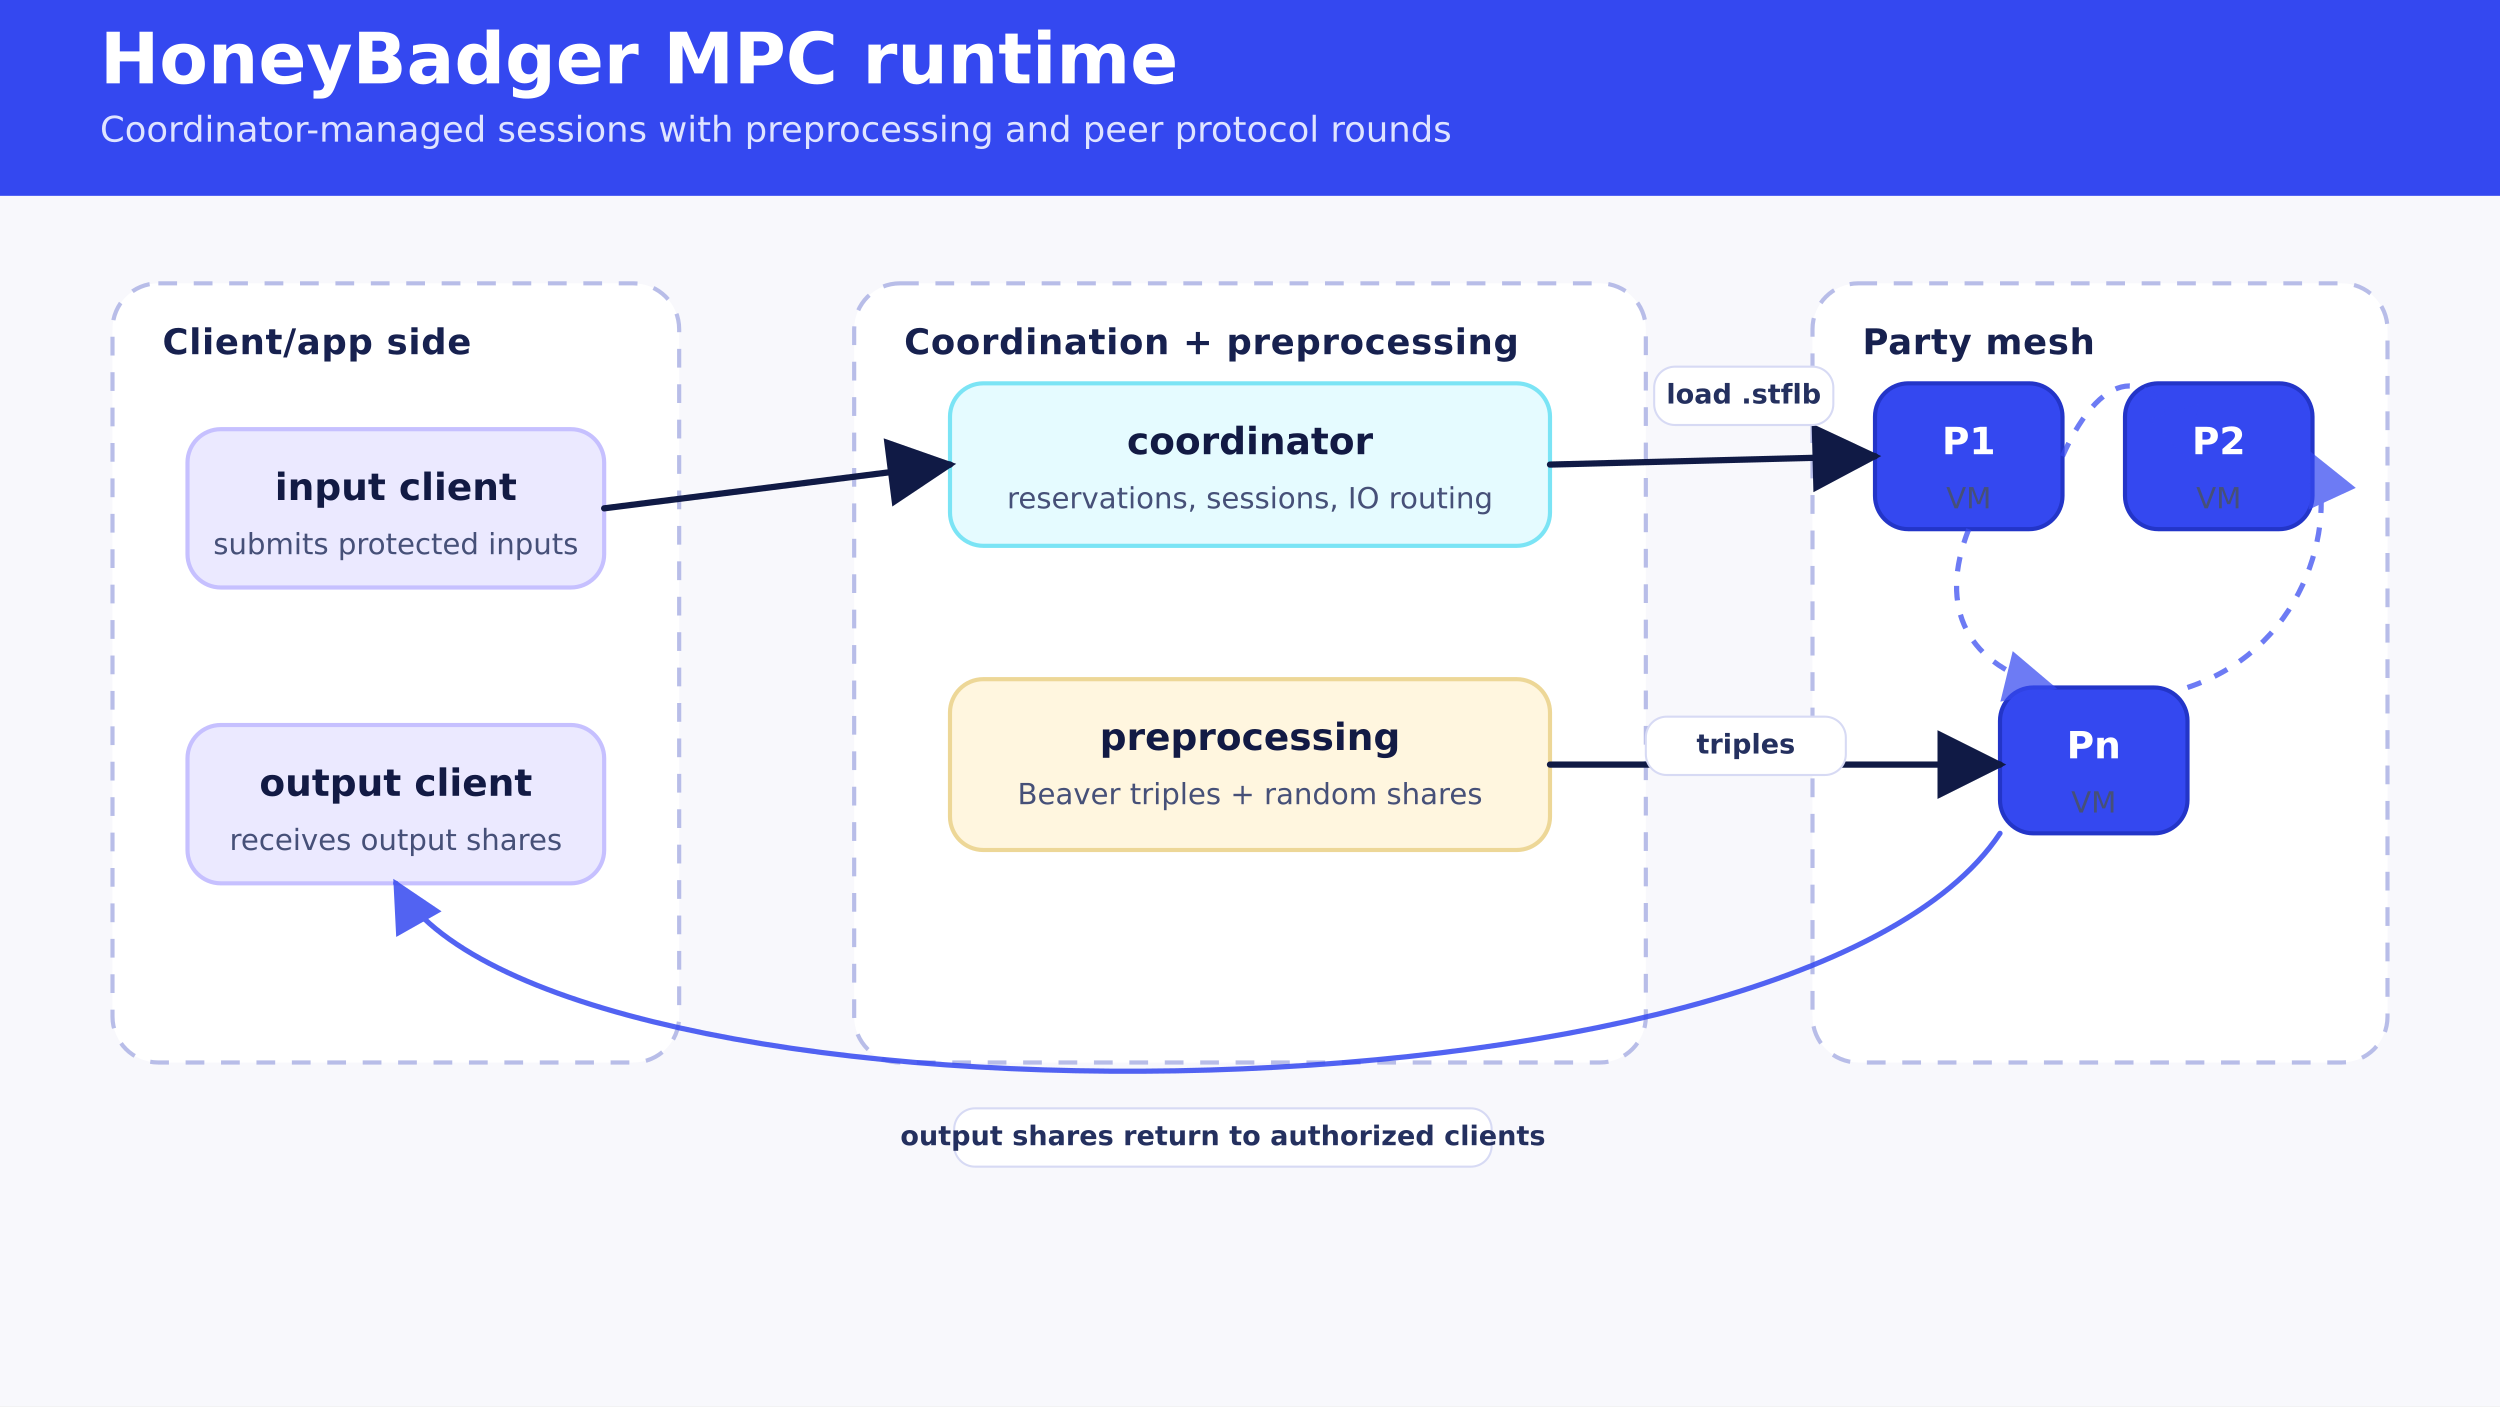
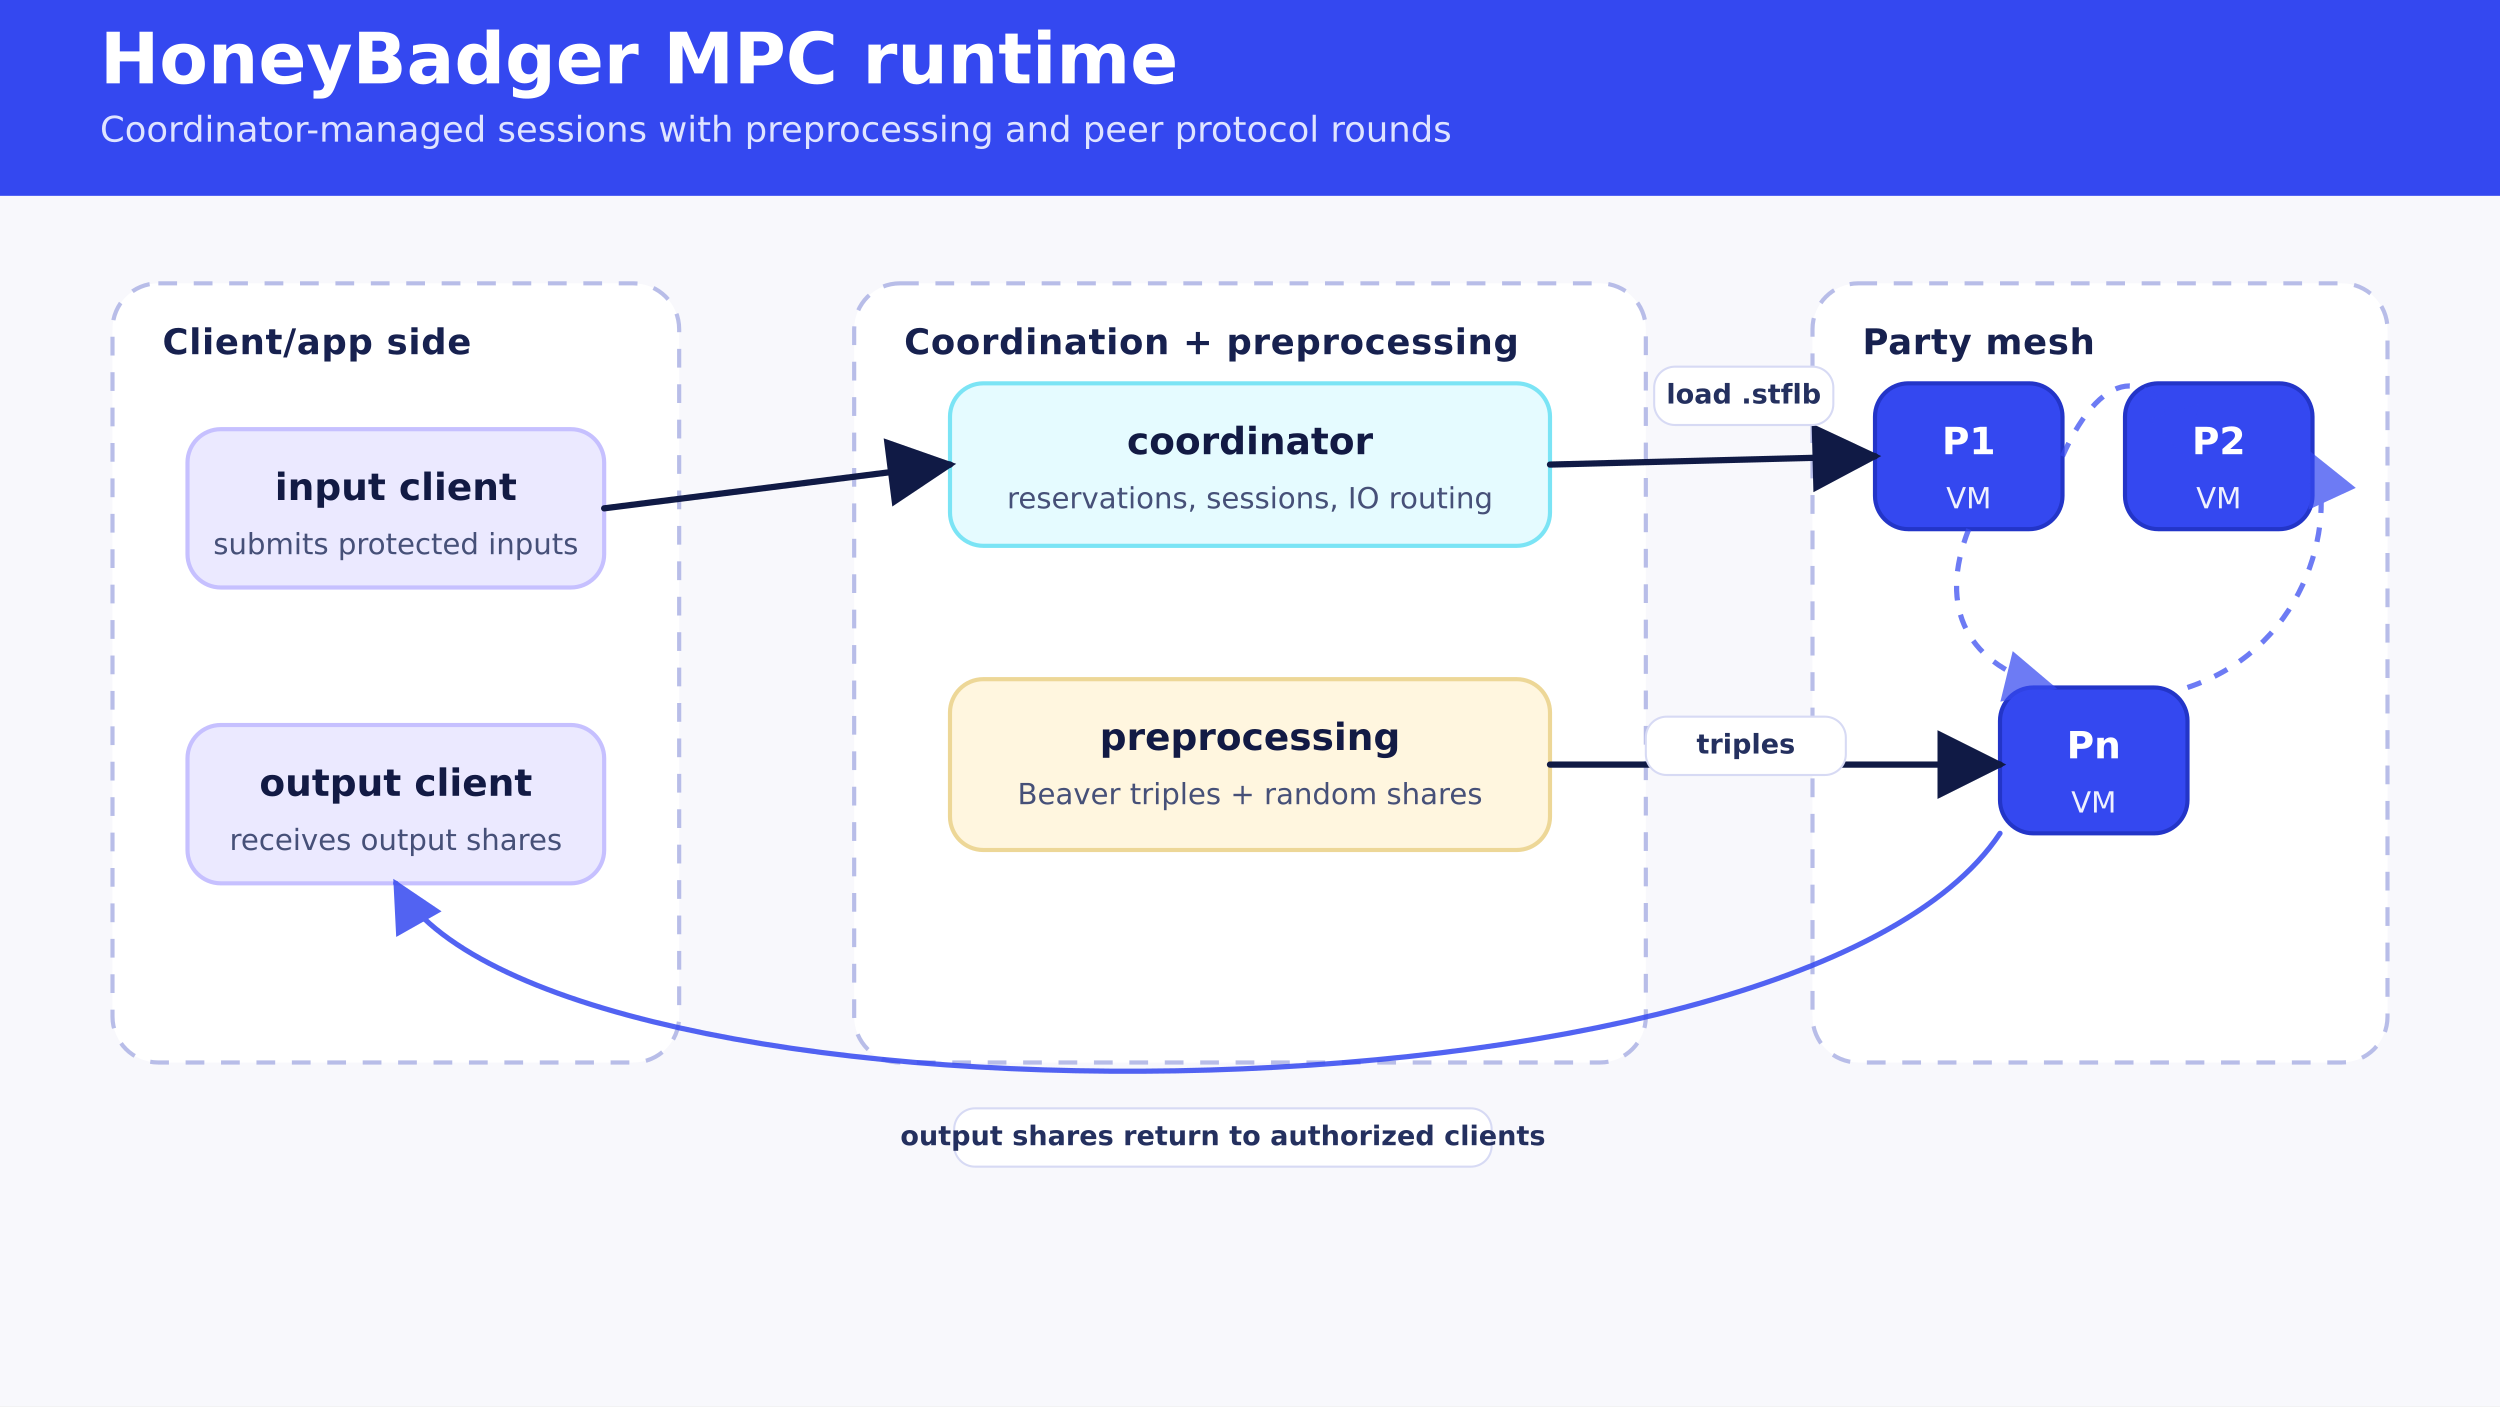
<svg xmlns="http://www.w3.org/2000/svg" width="1200" height="675" viewBox="0 0 1200 675" role="img" aria-labelledby="title desc">
  <defs>
    <style>
:root { color-scheme: light; }
.bg { fill: #f8f8fc; }
.header { fill: #3448f0; }
.title { font-family: 'DejaVu Sans', Arial, sans-serif; font-size: 34px; font-weight: 700; fill: #ffffff; }
.subtitle { font-family: 'DejaVu Sans', Arial, sans-serif; font-size: 17px; font-weight: 400; fill: #dfe4ff; }
.zone { fill: #ffffff; stroke: #b8bde8; stroke-width: 2; stroke-dasharray: 9 8; rx: 22; }
.zone-title { font-family: 'DejaVu Sans', Arial, sans-serif; font-size: 17px; font-weight: 700; fill: #17214f; letter-spacing: .02em; }
.card { fill: #ffffff; stroke: #c6cbef; stroke-width: 2; rx: 16; }
.card-lav { fill: #ebe9ff; stroke: #c6c0ff; }
.card-cream { fill: #fff6df; stroke: #edd797; }
.card-blue { fill: #3448f0; stroke: #2335c8; }
.card-cyan { fill: #e5fbff; stroke: #7be4f5; }
.card-text { font-family: 'DejaVu Sans', Arial, sans-serif; font-size: 18px; font-weight: 700; fill: #121a44; }
.card-sub { font-family: 'DejaVu Sans', Arial, sans-serif; font-size: 14px; font-weight: 400; fill: #465078; }
.white { fill: #ffffff; }
+ .on-blue-sub { fill: #ffffff; opacity: .92; }
.small { font-family: 'DejaVu Sans', Arial, sans-serif; font-size: 13px; font-weight: 400; fill: #465078; }
.badge { fill: #5ee3ff; stroke: #28bfdc; stroke-width: 1.5; }
.badge-text { font-family: 'DejaVu Sans', Arial, sans-serif; font-size: 15px; font-weight: 700; fill: #07133d; text-anchor: middle; dominant-baseline: middle; }
.arrow { stroke: #101a45; stroke-width: 3; fill: none; marker-end: url(#arrow); stroke-linecap: round; stroke-linejoin: round; }
.arrow-soft { stroke: #3448f0; stroke-width: 2.5; fill: none; marker-end: url(#arrow-soft); stroke-linecap: round; stroke-linejoin: round; opacity: .85; }
.arrow-dash { stroke: #3448f0; stroke-width: 2.5; fill: none; stroke-dasharray: 7 7; marker-end: url(#arrow-soft); opacity: .72; }
.label-chip { fill: #ffffff; stroke: #d7daf4; stroke-width: 1; rx: 10; }
.label { font-family: 'DejaVu Sans', Arial, sans-serif; font-size: 13px; font-weight: 700; fill: #24305f; text-anchor: middle; dominant-baseline: middle; }
</style>
    <marker id="arrow" markerWidth="11" markerHeight="11" refX="10" refY="5.5" orient="auto">
      <path d="M0,0 L11,5.5 L0,11 z" fill="#101a45" />
    </marker>
    <marker id="arrow-soft" markerWidth="10" markerHeight="10" refX="9" refY="5" orient="auto">
      <path d="M0,0 L10,5 L0,10 z" fill="#3448f0" />
    </marker>
  </defs>
  <rect class="bg" width="1200" height="675" />
  <rect class="header" x="0" y="0" width="1200" height="94" />
  <text x="48" y="40" class="title">HoneyBadger MPC runtime</text>
  <text x="48" y="68" class="subtitle">Coordinator-managed sessions with preprocessing and peer protocol rounds</text>
  <rect x="54" y="136" width="272" height="374" class="zone" />
  <text x="78" y="170" class="zone-title">Client/app side</text>
  <rect x="410" y="136" width="380" height="374" class="zone" />
  <text x="434" y="170" class="zone-title">Coordination + preprocessing</text>
  <rect x="870" y="136" width="276" height="374" class="zone" />
  <text x="894" y="170" class="zone-title">Party mesh</text>
  <rect x="90" y="206" width="200" height="76" class="card card-lav" />
  <text x="190" y="240" class="card-text" text-anchor="middle">input client</text>
  <text x="190" y="266" class="card-sub" text-anchor="middle">submits protected inputs</text>
  <rect x="90" y="348" width="200" height="76" class="card card-lav" />
  <text x="190" y="382" class="card-text" text-anchor="middle">output client</text>
  <text x="190" y="408" class="card-sub" text-anchor="middle">receives output shares</text>
  <rect x="456" y="184" width="288" height="78" class="card card-cyan" />
  <text x="600" y="218" class="card-text" text-anchor="middle">coordinator</text>
  <text x="600" y="244" class="card-sub" text-anchor="middle">reservations, sessions, IO routing</text>
  <rect x="456" y="326" width="288" height="82" class="card card-cream" />
  <text x="600" y="360" class="card-text" text-anchor="middle">preprocessing</text>
  <text x="600" y="386" class="card-sub" text-anchor="middle">Beaver triples + random shares</text>
  <rect x="900" y="184" width="90" height="70" class="card card-blue" />
  <text x="945" y="218" class="card-text white" text-anchor="middle">P1</text>
-   <text x="945" y="244" class="card-sub" text-anchor="middle">VM</text>
+   <text x="945" y="244" class="card-sub on-blue-sub" text-anchor="middle">VM</text>
  <rect x="1020" y="184" width="90" height="70" class="card card-blue" />
  <text x="1065" y="218" class="card-text white" text-anchor="middle">P2</text>
-   <text x="1065" y="244" class="card-sub" text-anchor="middle">VM</text>
+   <text x="1065" y="244" class="card-sub on-blue-sub" text-anchor="middle">VM</text>
  <rect x="960" y="330" width="90" height="70" class="card card-blue" />
  <text x="1005" y="364" class="card-text white" text-anchor="middle">Pn</text>
-   <text x="1005" y="390" class="card-sub" text-anchor="middle">VM</text>
+   <text x="1005" y="390" class="card-sub on-blue-sub" text-anchor="middle">VM</text>
  <path d="M290,244 L456,223" class="arrow" />
  <path d="M744,223 L900,219" class="arrow" />
  <path d="M744,367 L960,367" class="arrow" />
  <path d="M990,219 C1010,174 1036,174 1050,219" class="arrow-dash" />
  <path d="M945,254 C930,292 944,320 985,330" class="arrow-dash" />
  <path d="M1050,330 C1110,310 1122,245 1110,219" class="arrow-dash" />
  <path d="M960,400 C862,548 260,548 190,424" class="arrow-soft" />
  <rect x="458" y="532" width="258" height="28" class="label-chip" />
  <text x="587.0" y="546" class="label">output shares return to authorized clients</text>
  <rect x="794" y="176" width="86" height="28" class="label-chip" />
  <text x="837.0" y="190" class="label">load .stflb</text>
  <rect x="790" y="344" width="96" height="28" class="label-chip" />
  <text x="838.0" y="358" class="label">triples</text>
</svg>
